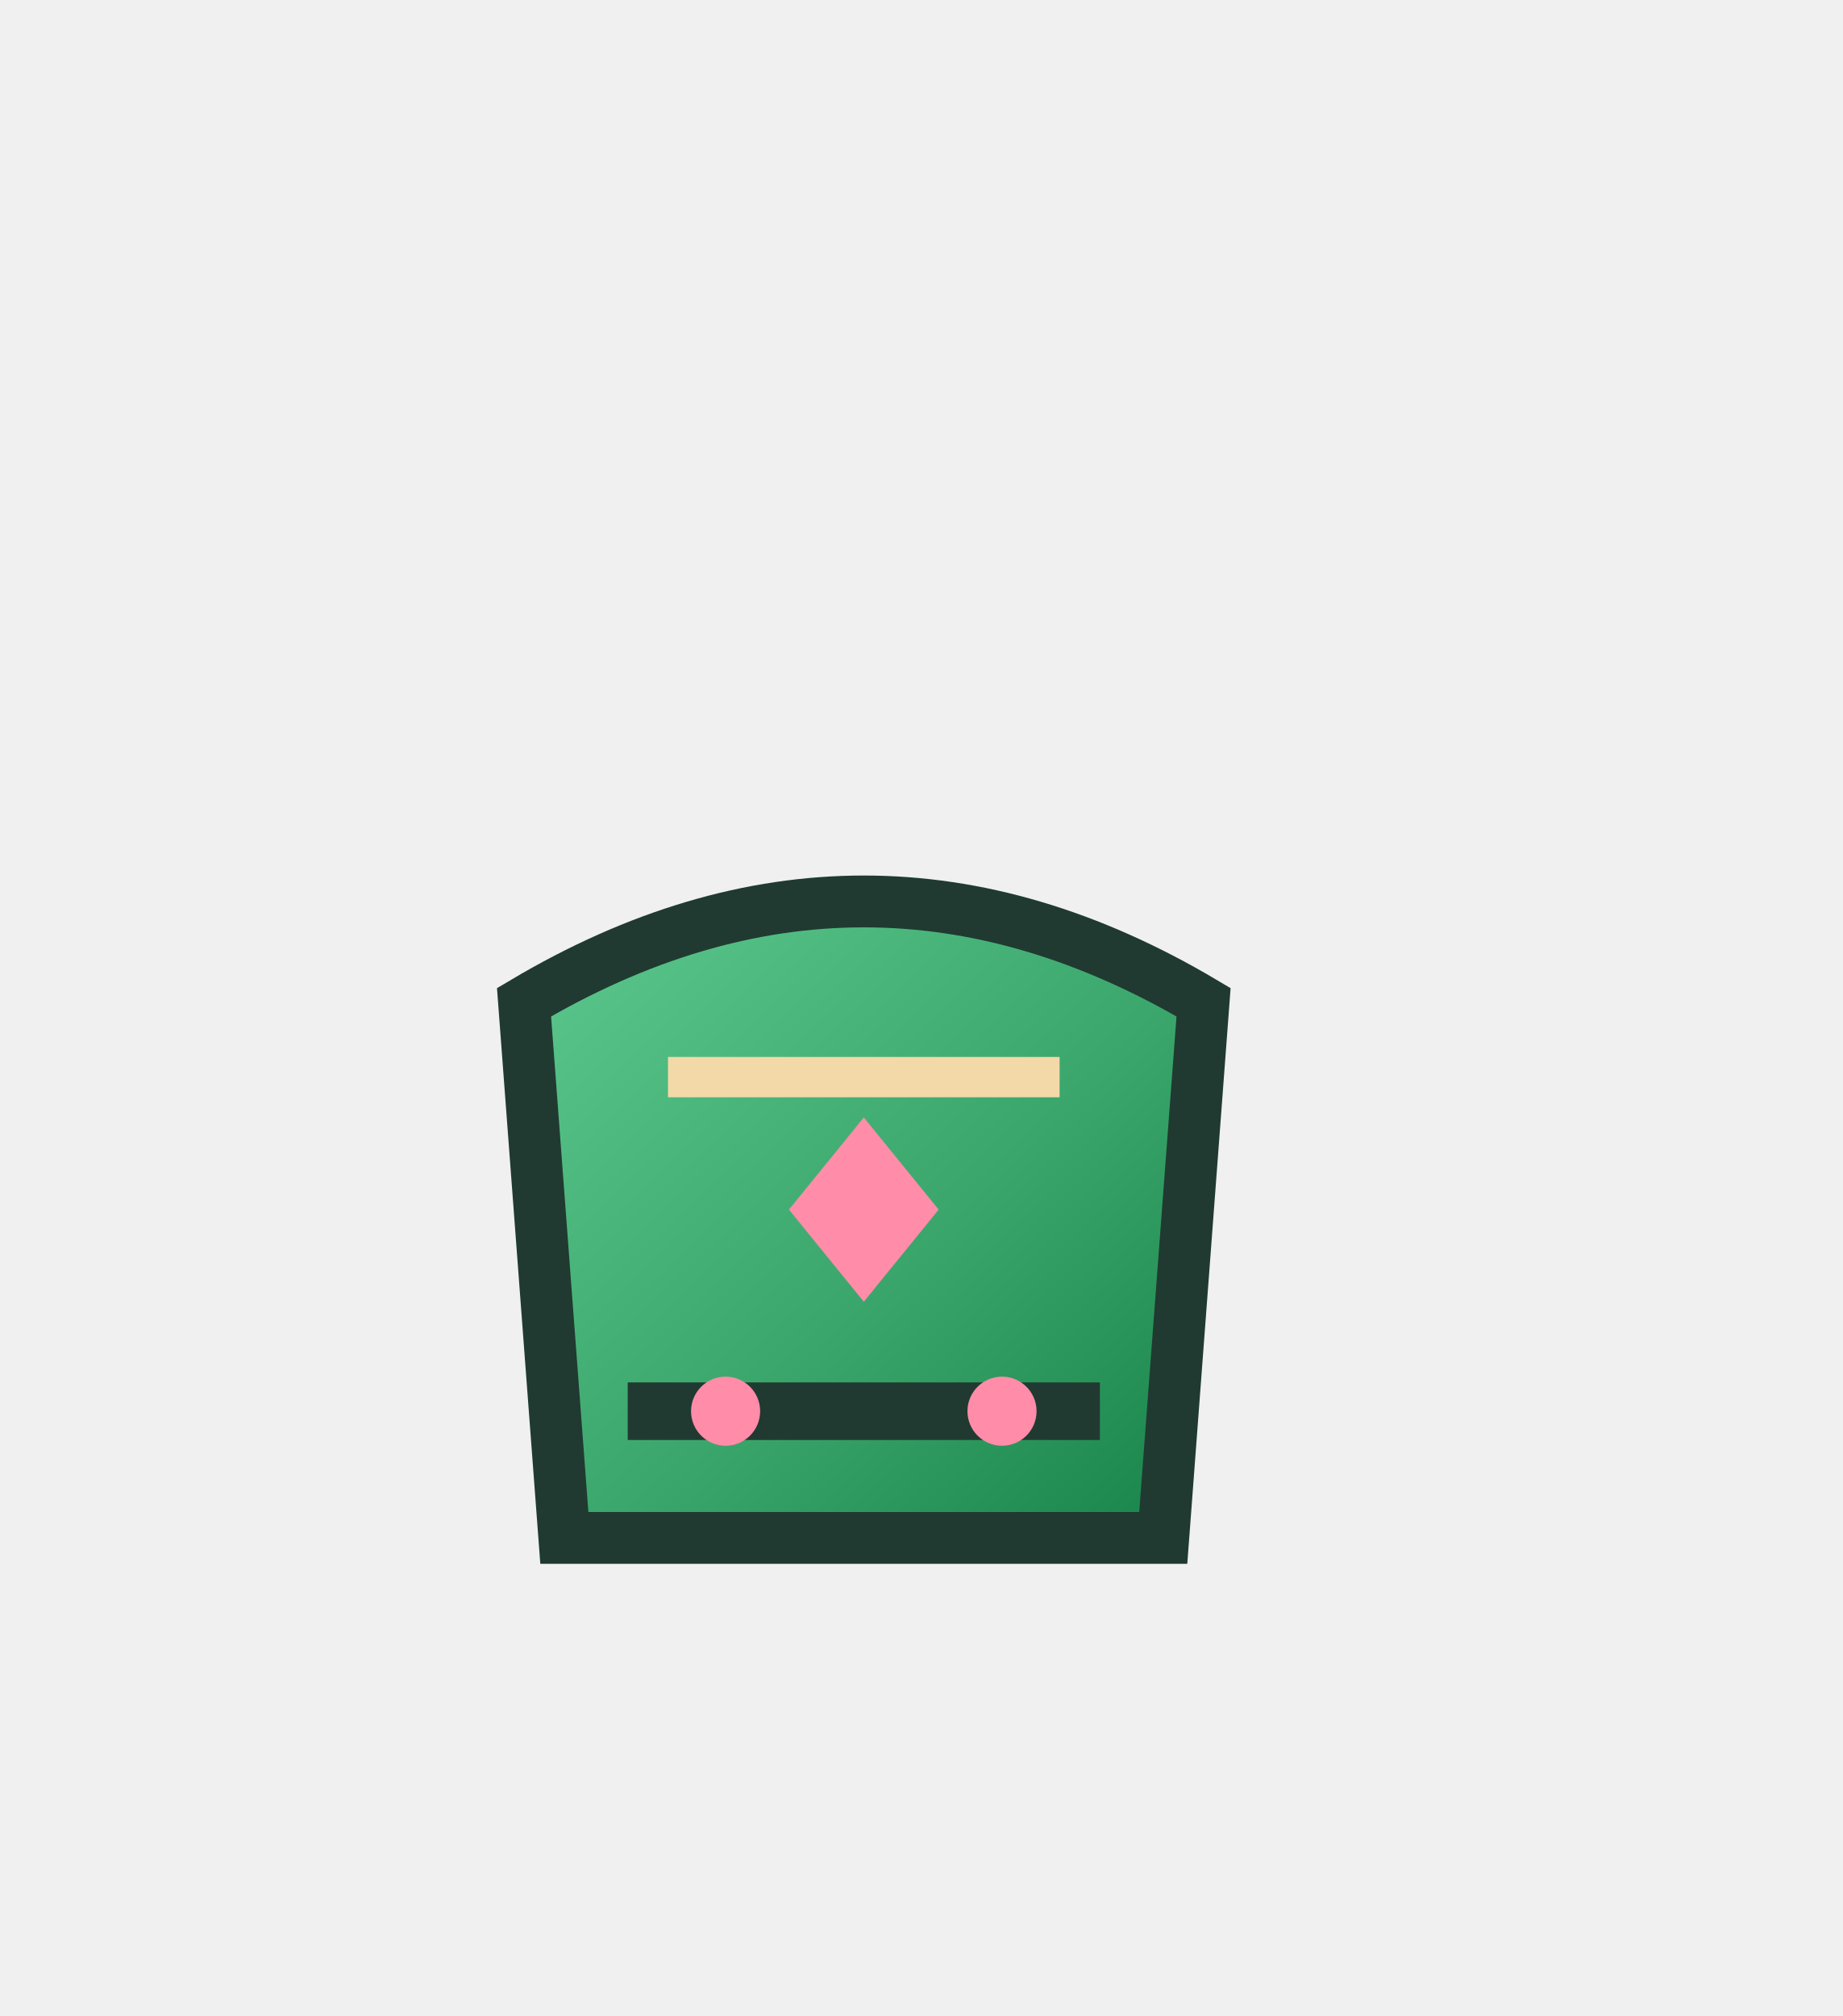
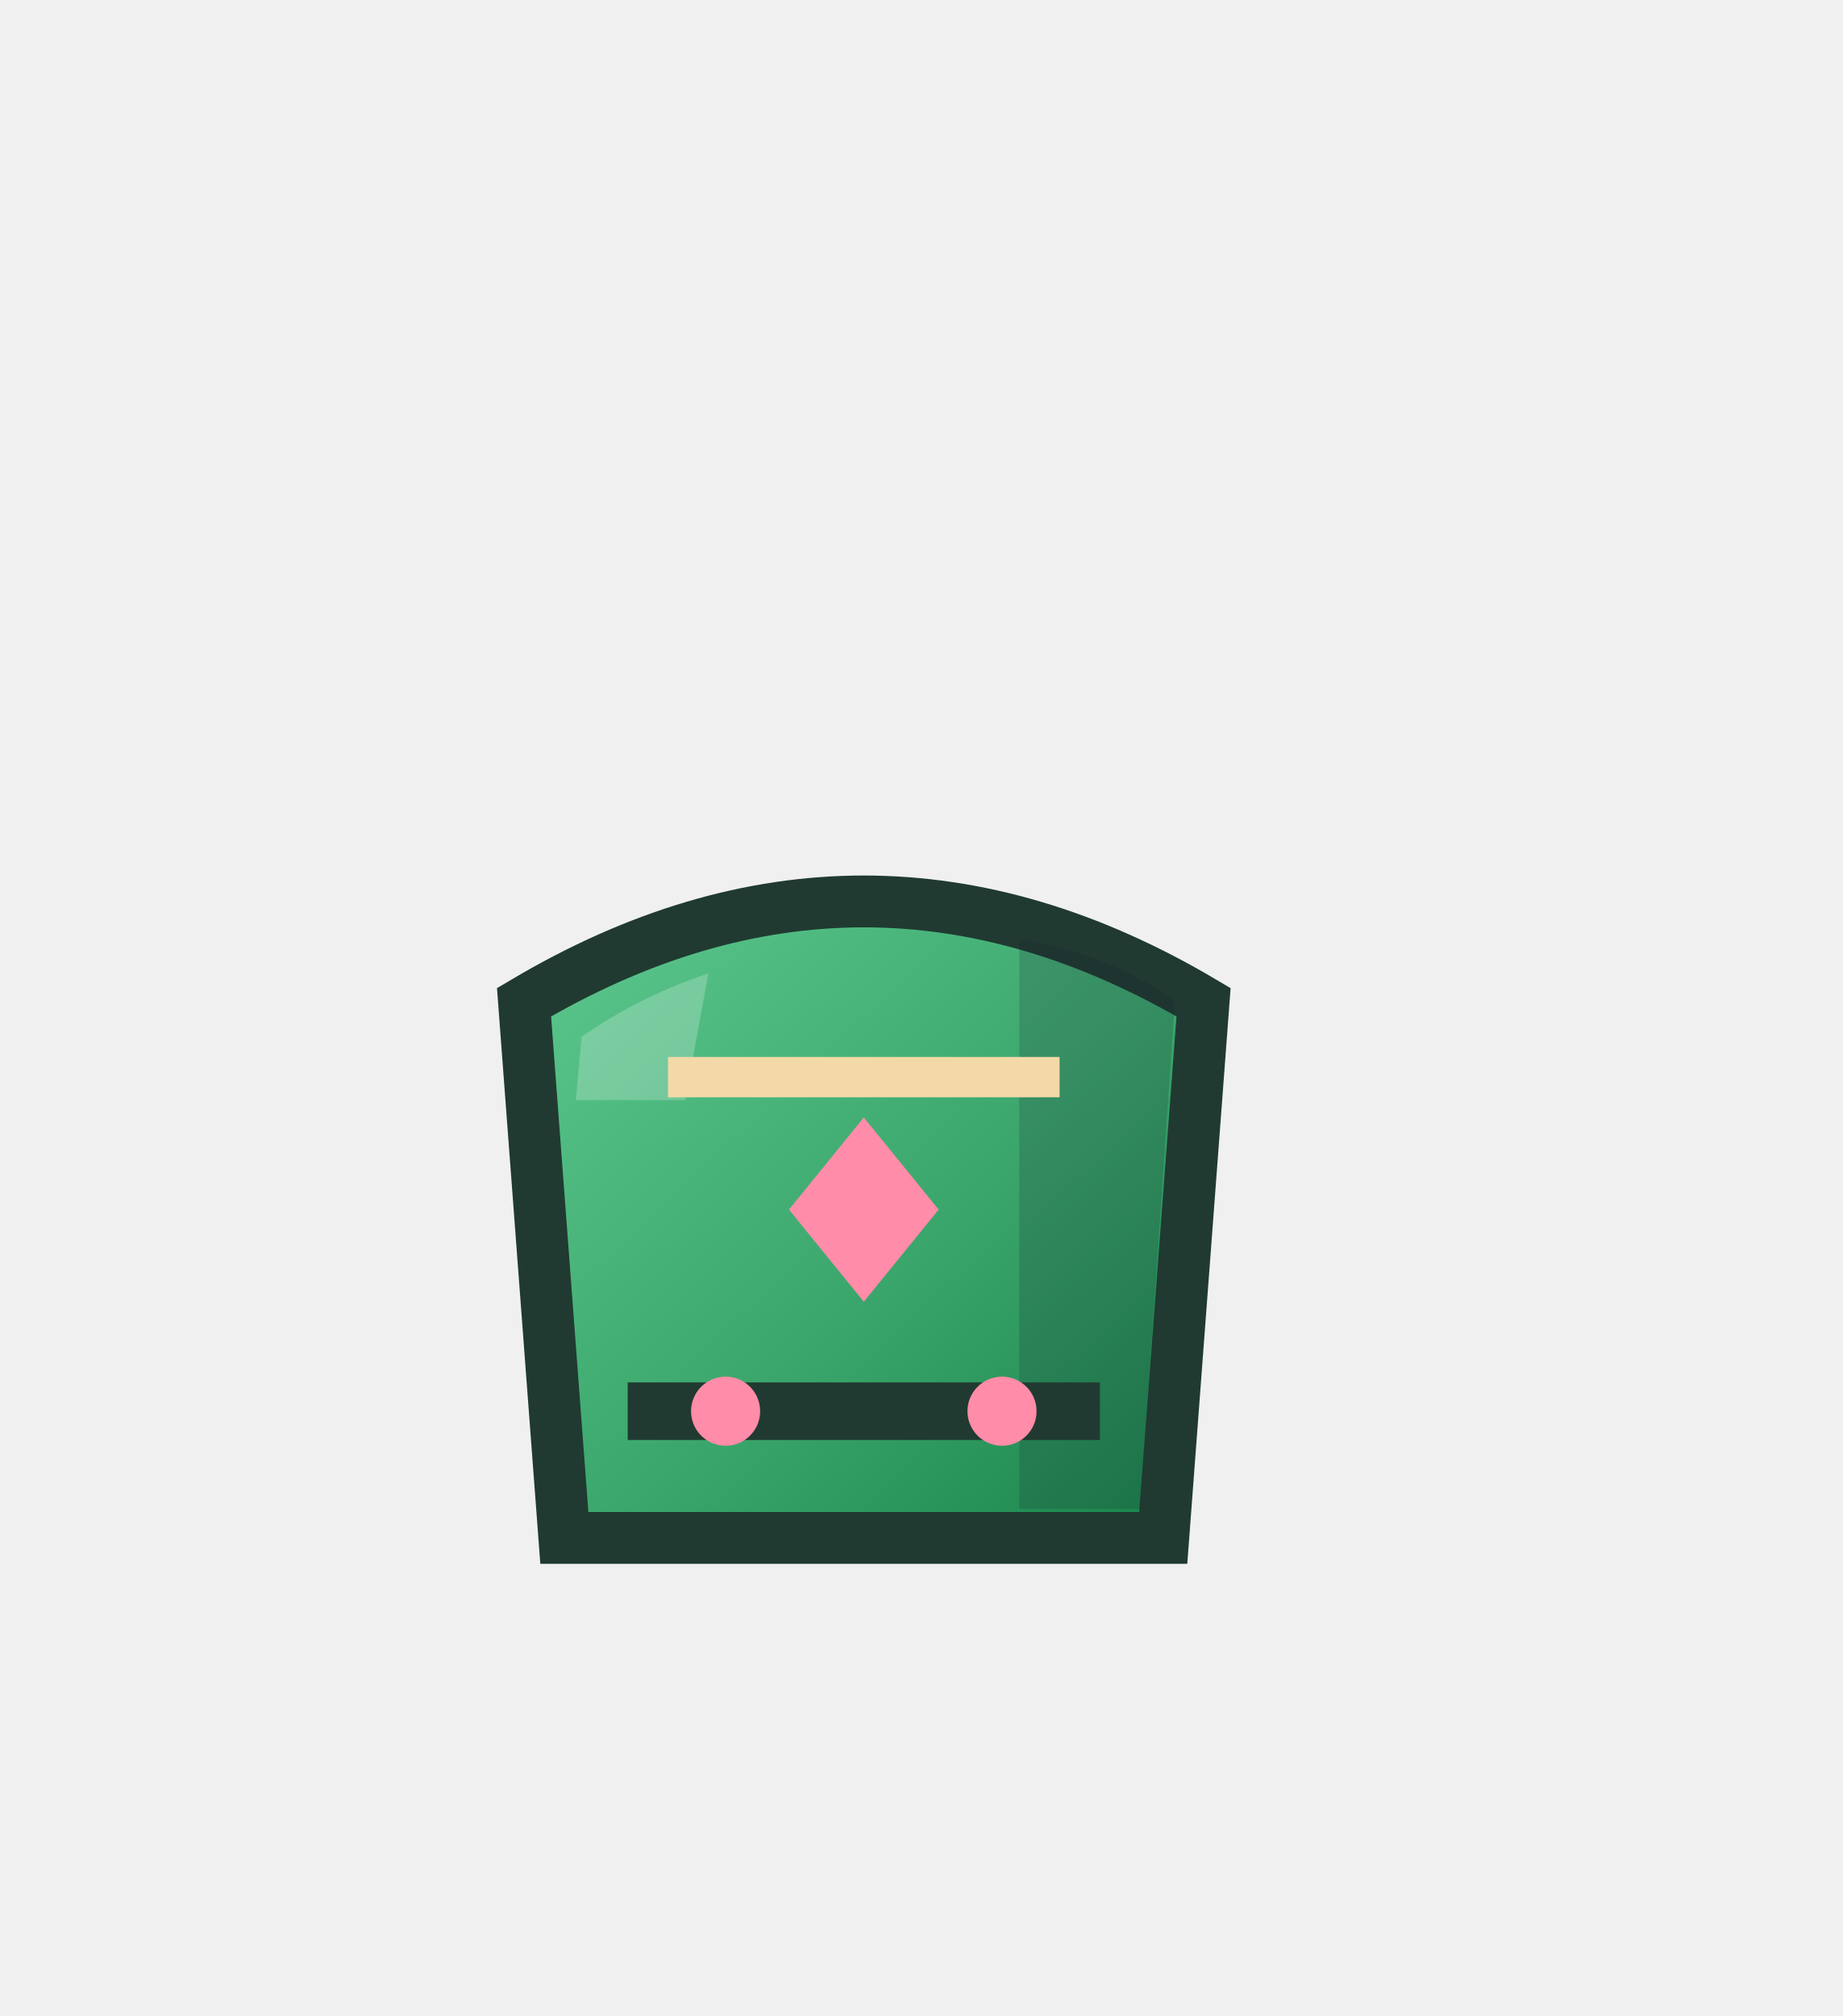
<svg xmlns="http://www.w3.org/2000/svg" viewBox="0 0 320 350">
  <defs>
    <linearGradient id="cloth9" x1="0" y1="0" x2="1" y2="1">
      <stop stop-color="#5ec98f" />
      <stop offset=".56" stop-color="#3ba66c" />
      <stop offset="1" stop-color="#188349" />
    </linearGradient>
    <linearGradient id="eye9" x1="0" y1="0" x2="0" y2="1">
      <stop stop-color="#f3d9a8" />
      <stop offset="1" stop-color="#203a31" />
    </linearGradient>
  </defs>
  <g class="body" data-layer="body">
    <path d="M91 174q59-35 118 0l-7 93H98Z" fill="url(#cloth9)" stroke="#203a31" stroke-width="9" />
+     <path d="M177 163q17 3 27 11l-6 88h-21Z" fill="#17182b" opacity=".18" />
+     <path d="M101 180q10-7 22-11l-4 22h-19Z" fill="#fff" opacity=".22" />
    <path d="M116 187h68" stroke="#f3d9a8" stroke-width="7" />
    <path d="m150 194 13 16-13 16-13-16Z" fill="#ff8ca8" />
    <path d="M109 245h82" stroke="#203a31" stroke-width="10" />
    <circle cx="126" cy="245" r="6" fill="#ff8ca8" />
    <circle cx="174" cy="245" r="6" fill="#ff8ca8" />
  </g>
</svg>
